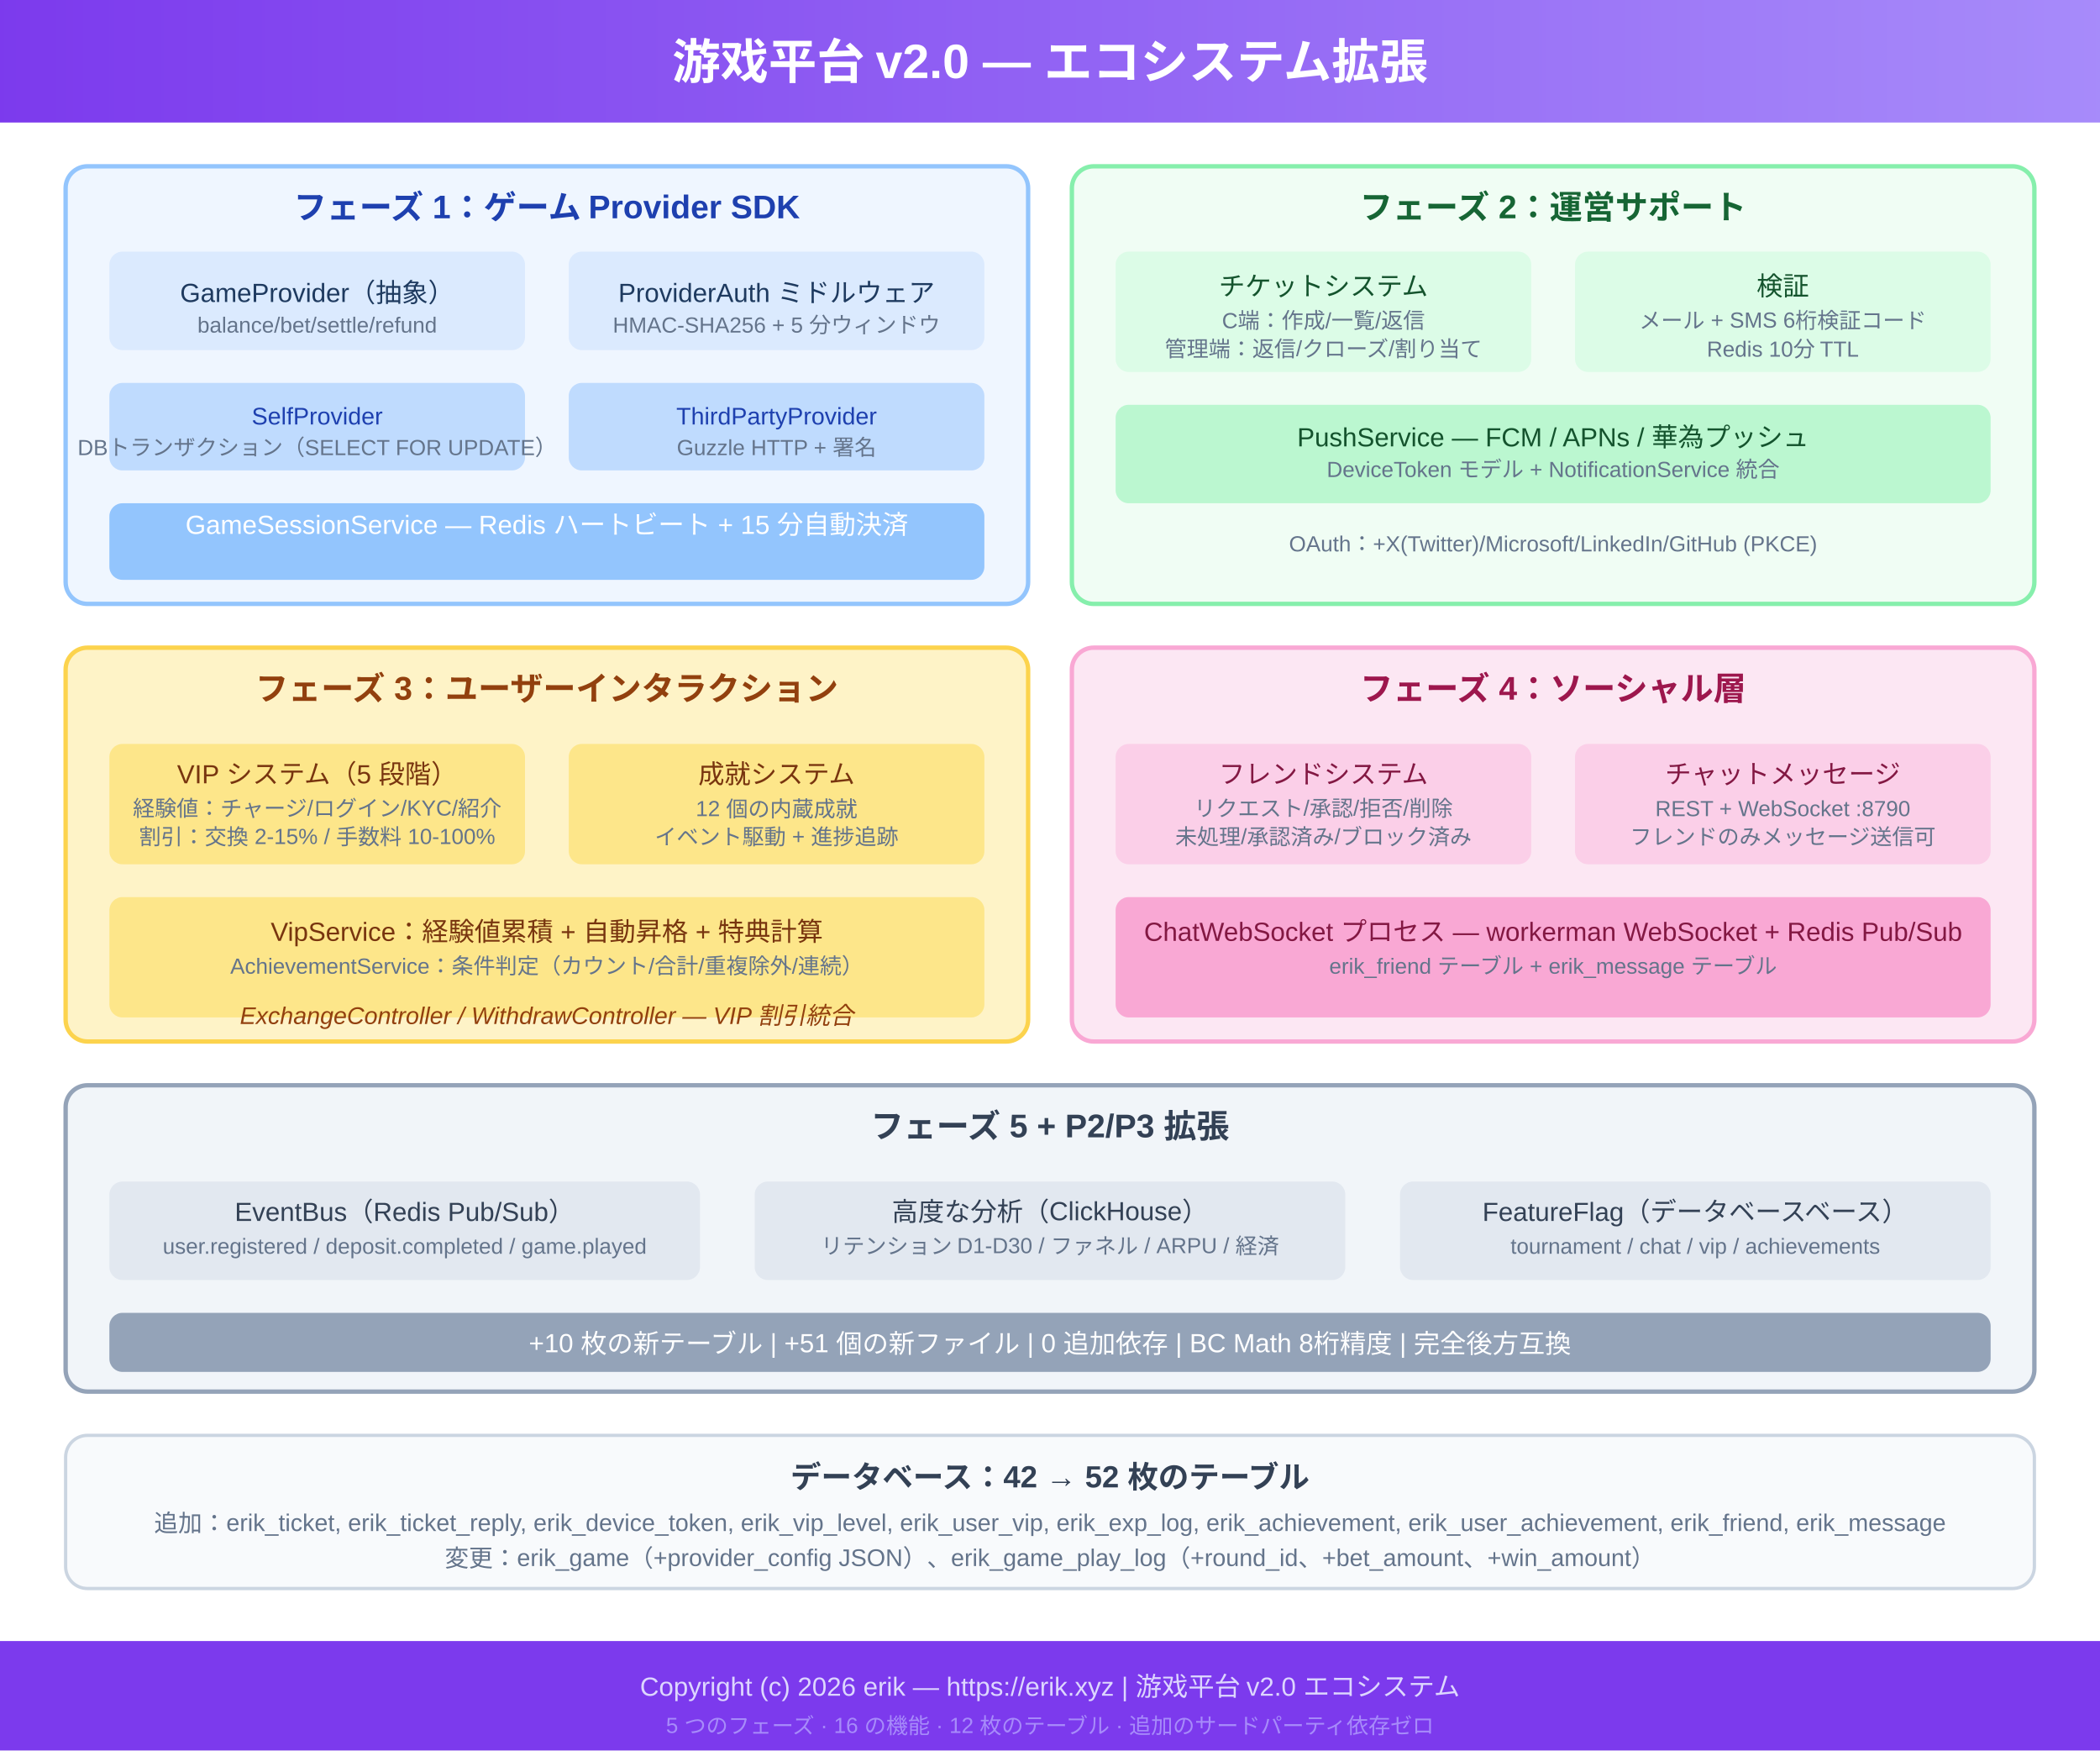
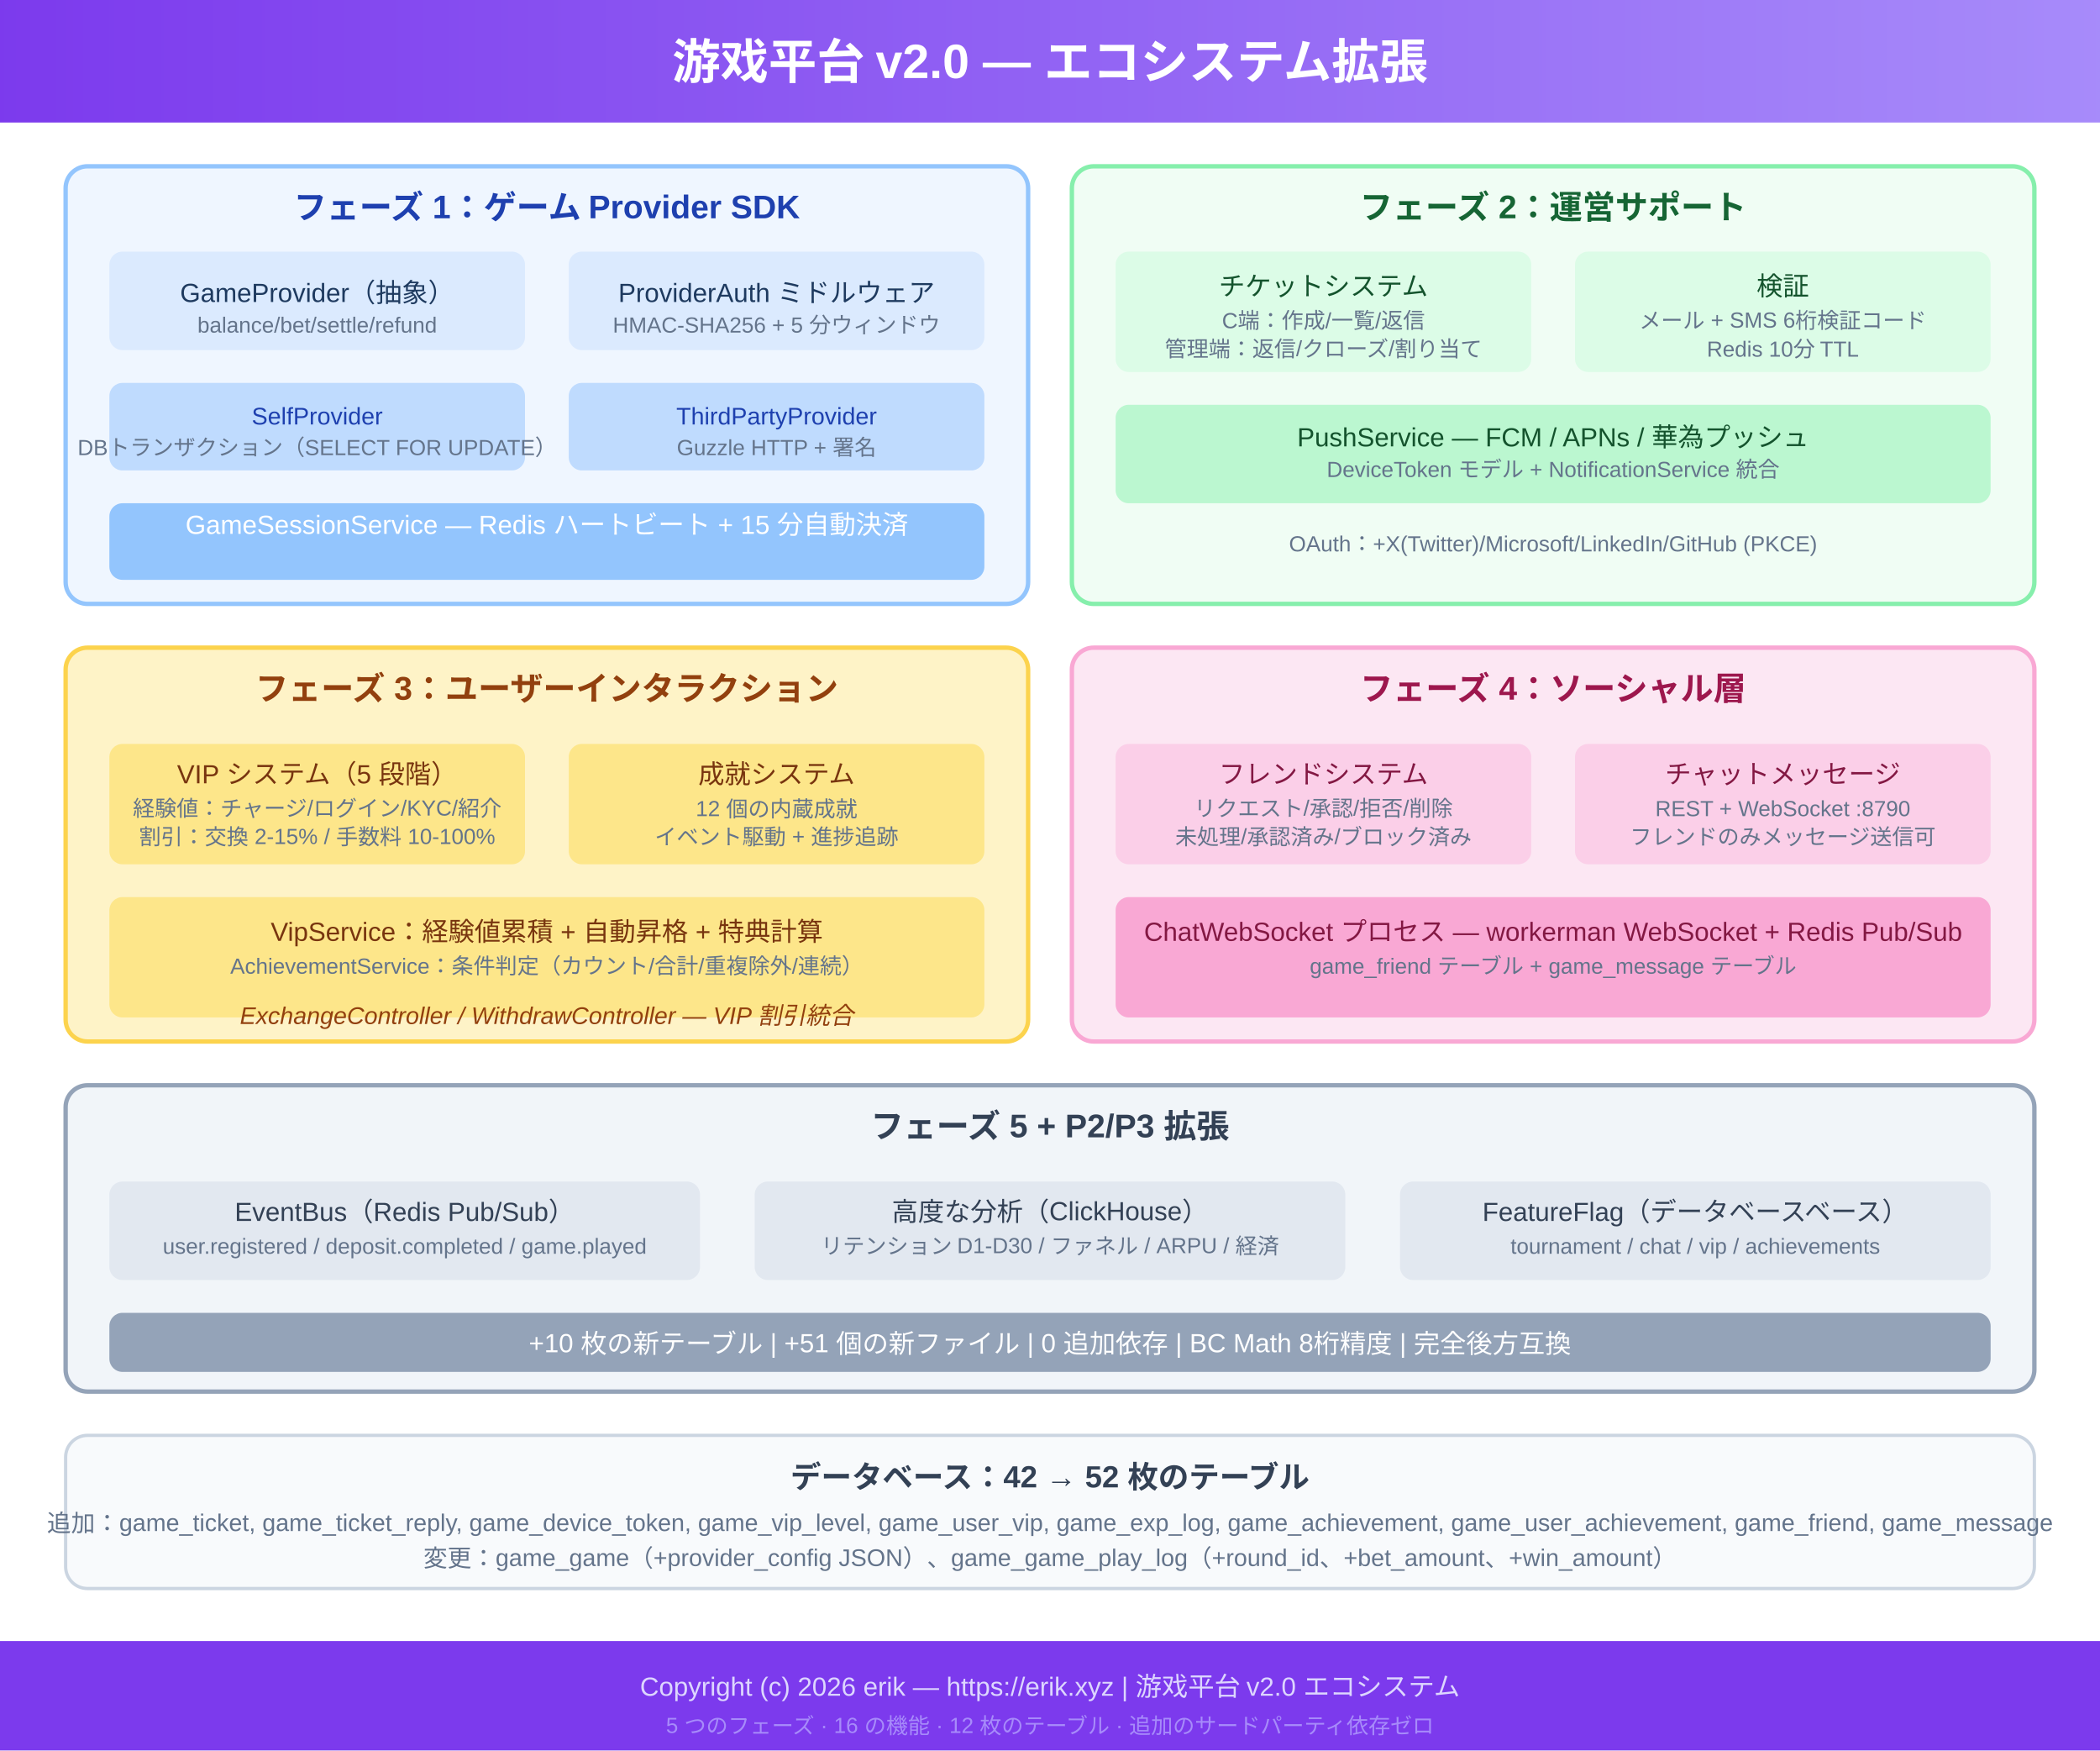
<svg xmlns="http://www.w3.org/2000/svg" viewBox="0 0 960 800" font-family="Arial, 'Noto Sans SC', 'Noto Sans JP', sans-serif">
  <defs>
    <marker id="arrow" markerWidth="10" markerHeight="7" refX="10" refY="3.5" orient="auto">
      <polygon points="0 0, 10 3.5, 0 7" fill="#64748b" />
    </marker>
    <linearGradient id="hdr" x1="0" y1="0" x2="1" y2="0">
      <stop offset="0%" stop-color="#7c3aed" />
      <stop offset="100%" stop-color="#a78bfa" />
    </linearGradient>
    <linearGradient id="gradNew" x1="0" y1="0" x2="0" y2="1">
      <stop offset="0%" stop-color="#faf5ff" />
      <stop offset="100%" stop-color="#f3e8ff" />
    </linearGradient>
    <linearGradient id="gradProvider" x1="0" y1="0" x2="0" y2="1">
      <stop offset="0%" stop-color="#eff6ff" />
      <stop offset="100%" stop-color="#dbeafe" />
    </linearGradient>
  </defs>
  <rect width="960" height="800" fill="#ffffff" />
  <rect x="0" y="0" width="960" height="56" fill="url(#hdr)" />
  <text x="480" y="36" text-anchor="middle" fill="#fff" font-size="22" font-weight="bold">游戏平台 v2.0 — エコシステム拡張</text>
  <rect x="30" y="76" width="440" height="200" rx="10" fill="#eff6ff" stroke="#93c5fd" stroke-width="2" />
  <text x="250" y="100" text-anchor="middle" fill="#1e40af" font-size="15" font-weight="bold">フェーズ 1：ゲーム Provider SDK</text>
  <rect x="50" y="115" width="190" height="45" rx="6" fill="#dbeafe" />
  <text x="145" y="138" text-anchor="middle" fill="#1e3a5f" font-size="12">GameProvider（抽象）</text>
  <text x="145" y="152" text-anchor="middle" fill="#64748b" font-size="10">balance/bet/settle/refund</text>
  <rect x="260" y="115" width="190" height="45" rx="6" fill="#dbeafe" />
  <text x="355" y="138" text-anchor="middle" fill="#1e3a5f" font-size="12">ProviderAuth ミドルウェア</text>
  <text x="355" y="152" text-anchor="middle" fill="#64748b" font-size="10">HMAC-SHA256 + 5 分ウィンドウ</text>
  <rect x="50" y="175" width="190" height="40" rx="6" fill="#bfdbfe" />
  <text x="145" y="194" text-anchor="middle" fill="#1e40af" font-size="11">SelfProvider</text>
  <text x="145" y="208" text-anchor="middle" fill="#64748b" font-size="10">DBトランザクション（SELECT FOR UPDATE）</text>
  <rect x="260" y="175" width="190" height="40" rx="6" fill="#bfdbfe" />
  <text x="355" y="194" text-anchor="middle" fill="#1e40af" font-size="11">ThirdPartyProvider</text>
  <text x="355" y="208" text-anchor="middle" fill="#64748b" font-size="10">Guzzle HTTP + 署名</text>
  <rect x="50" y="230" width="400" height="35" rx="6" fill="#93c5fd" />
  <text x="250" y="244" text-anchor="middle" fill="#fff" font-size="12">GameSessionService — Redis ハートビート + 15 分自動決済</text>
  <rect x="490" y="76" width="440" height="200" rx="10" fill="#f0fdf4" stroke="#86efac" stroke-width="2" />
  <text x="710" y="100" text-anchor="middle" fill="#166534" font-size="15" font-weight="bold">フェーズ 2：運営サポート</text>
  <rect x="510" y="115" width="190" height="55" rx="6" fill="#dcfce7" />
  <text x="605" y="135" text-anchor="middle" fill="#14532d" font-size="12">チケットシステム</text>
  <text x="605" y="150" text-anchor="middle" fill="#64748b" font-size="10">C端：作成/一覧/返信</text>
  <text x="605" y="163" text-anchor="middle" fill="#64748b" font-size="10">管理端：返信/クローズ/割り当て</text>
  <rect x="720" y="115" width="190" height="55" rx="6" fill="#dcfce7" />
  <text x="815" y="135" text-anchor="middle" fill="#14532d" font-size="12">検証</text>
  <text x="815" y="150" text-anchor="middle" fill="#64748b" font-size="10">メール + SMS 6桁検証コード</text>
  <text x="815" y="163" text-anchor="middle" fill="#64748b" font-size="10">Redis 10分 TTL</text>
  <rect x="510" y="185" width="400" height="45" rx="6" fill="#bbf7d0" />
  <text x="710" y="204" text-anchor="middle" fill="#14532d" font-size="12">PushService — FCM / APNs / 華為プッシュ</text>
  <text x="710" y="252" text-anchor="middle" fill="#64748b" font-size="10">OAuth：+X(Twitter)/Microsoft/LinkedIn/GitHub (PKCE)</text>
  <text x="710" y="218" text-anchor="middle" fill="#64748b" font-size="10">DeviceToken モデル + NotificationService 統合</text>
  <rect x="30" y="296" width="440" height="180" rx="10" fill="#fef3c7" stroke="#fcd34d" stroke-width="2" />
  <text x="250" y="320" text-anchor="middle" fill="#92400e" font-size="15" font-weight="bold">フェーズ 3：ユーザーインタラクション</text>
  <rect x="50" y="340" width="190" height="55" rx="6" fill="#fde68a" />
  <text x="145" y="358" text-anchor="middle" fill="#78350f" font-size="12">VIP システム（5 段階）</text>
  <text x="145" y="373" text-anchor="middle" fill="#64748b" font-size="10">経験値：チャージ/ログイン/KYC/紹介</text>
  <text x="145" y="386" text-anchor="middle" fill="#64748b" font-size="10">割引：交換 2-15% / 手数料 10-100%</text>
  <rect x="260" y="340" width="190" height="55" rx="6" fill="#fde68a" />
  <text x="355" y="358" text-anchor="middle" fill="#78350f" font-size="12">成就システム</text>
  <text x="355" y="373" text-anchor="middle" fill="#64748b" font-size="10">12 個の内蔵成就</text>
  <text x="355" y="386" text-anchor="middle" fill="#64748b" font-size="10">イベント駆動 + 進捗追跡</text>
  <rect x="50" y="410" width="400" height="55" rx="6" fill="#fde68a" />
  <text x="250" y="430" text-anchor="middle" fill="#78350f" font-size="12">VipService：経験値累積 + 自動昇格 + 特典計算</text>
  <text x="250" y="445" text-anchor="middle" fill="#64748b" font-size="10">AchievementService：条件判定（カウント/合計/重複除外/連続）</text>
  <text x="250" y="468" text-anchor="middle" fill="#92400e" font-size="11" font-style="italic">ExchangeController / WithdrawController — VIP 割引統合</text>
  <rect x="490" y="296" width="440" height="180" rx="10" fill="#fce7f3" stroke="#f9a8d4" stroke-width="2" />
  <text x="710" y="320" text-anchor="middle" fill="#9d174d" font-size="15" font-weight="bold">フェーズ 4：ソーシャル層</text>
  <rect x="510" y="340" width="190" height="55" rx="6" fill="#fbcfe8" />
  <text x="605" y="358" text-anchor="middle" fill="#831843" font-size="12">フレンドシステム</text>
  <text x="605" y="373" text-anchor="middle" fill="#64748b" font-size="10">リクエスト/承認/拒否/削除</text>
  <text x="605" y="386" text-anchor="middle" fill="#64748b" font-size="10">未処理/承認済み/ブロック済み</text>
  <rect x="720" y="340" width="190" height="55" rx="6" fill="#fbcfe8" />
  <text x="815" y="358" text-anchor="middle" fill="#831843" font-size="12">チャットメッセージ</text>
  <text x="815" y="373" text-anchor="middle" fill="#64748b" font-size="10">REST + WebSocket :8790</text>
  <text x="815" y="386" text-anchor="middle" fill="#64748b" font-size="10">フレンドのみメッセージ送信可</text>
  <rect x="510" y="410" width="400" height="55" rx="6" fill="#f9a8d4" />
  <text x="710" y="430" text-anchor="middle" fill="#831843" font-size="12">ChatWebSocket プロセス — workerman WebSocket + Redis Pub/Sub</text>
-   <text x="710" y="445" text-anchor="middle" fill="#64748b" font-size="10">erik_friend テーブル + erik_message テーブル</text>
+   <text x="710" y="445" text-anchor="middle" fill="#64748b" font-size="10">game_friend テーブル + game_message テーブル</text>
  <rect x="30" y="496" width="900" height="140" rx="10" fill="#f1f5f9" stroke="#94a3b8" stroke-width="2" />
  <text x="480" y="520" text-anchor="middle" fill="#334155" font-size="15" font-weight="bold">フェーズ 5 + P2/P3 拡張</text>
  <rect x="50" y="540" width="270" height="45" rx="6" fill="#e2e8f0" />
  <text x="185" y="558" text-anchor="middle" fill="#334155" font-size="12">EventBus（Redis Pub/Sub）</text>
  <text x="185" y="573" text-anchor="middle" fill="#64748b" font-size="10">user.registered / deposit.completed / game.played</text>
  <rect x="345" y="540" width="270" height="45" rx="6" fill="#e2e8f0" />
  <text x="480" y="558" text-anchor="middle" fill="#334155" font-size="12">高度な分析（ClickHouse）</text>
  <text x="480" y="573" text-anchor="middle" fill="#64748b" font-size="10">リテンション D1-D30 / ファネル / ARPU / 経済</text>
  <rect x="640" y="540" width="270" height="45" rx="6" fill="#e2e8f0" />
  <text x="775" y="558" text-anchor="middle" fill="#334155" font-size="12">FeatureFlag（データベースベース）</text>
  <text x="775" y="573" text-anchor="middle" fill="#64748b" font-size="10">tournament / chat / vip / achievements</text>
  <rect x="50" y="600" width="860" height="27" rx="6" fill="#94a3b8" />
  <text x="480" y="618" text-anchor="middle" fill="#fff" font-size="12">+10 枚の新テーブル  |  +51 個の新ファイル  |  0 追加依存  |  BC Math 8桁精度  |  完全後方互換</text>
  <rect x="30" y="656" width="900" height="70" rx="10" fill="#f8fafc" stroke="#cbd5e1" stroke-width="1.5" />
  <text x="480" y="680" text-anchor="middle" fill="#334155" font-size="14" font-weight="bold">データベース：42 → 52 枚のテーブル</text>
-   <text x="480" y="700" text-anchor="middle" fill="#64748b" font-size="11">追加：erik_ticket, erik_ticket_reply, erik_device_token, erik_vip_level, erik_user_vip, erik_exp_log, erik_achievement, erik_user_achievement, erik_friend, erik_message</text>
-   <text x="480" y="716" text-anchor="middle" fill="#64748b" font-size="11">変更：erik_game（+provider_config JSON）、erik_game_play_log（+round_id、+bet_amount、+win_amount）</text>
+   <text x="480" y="700" text-anchor="middle" fill="#64748b" font-size="11">追加：game_ticket, game_ticket_reply, game_device_token, game_vip_level, game_user_vip, game_exp_log, game_achievement, game_user_achievement, game_friend, game_message</text>
+   <text x="480" y="716" text-anchor="middle" fill="#64748b" font-size="11">変更：game_game（+provider_config JSON）、game_game_play_log（+round_id、+bet_amount、+win_amount）</text>
  <rect x="0" y="750" width="960" height="50" fill="#7c3aed" />
  <text x="480" y="775" text-anchor="middle" fill="#ddd6fe" font-size="12">Copyright (c) 2026 erik — https://erik.xyz | 游戏平台 v2.0 エコシステム</text>
  <text x="480" y="792" text-anchor="middle" fill="#a78bfa" font-size="10">5 つのフェーズ · 16 の機能 · 12 枚のテーブル · 追加のサードパーティ依存ゼロ</text>
</svg>
